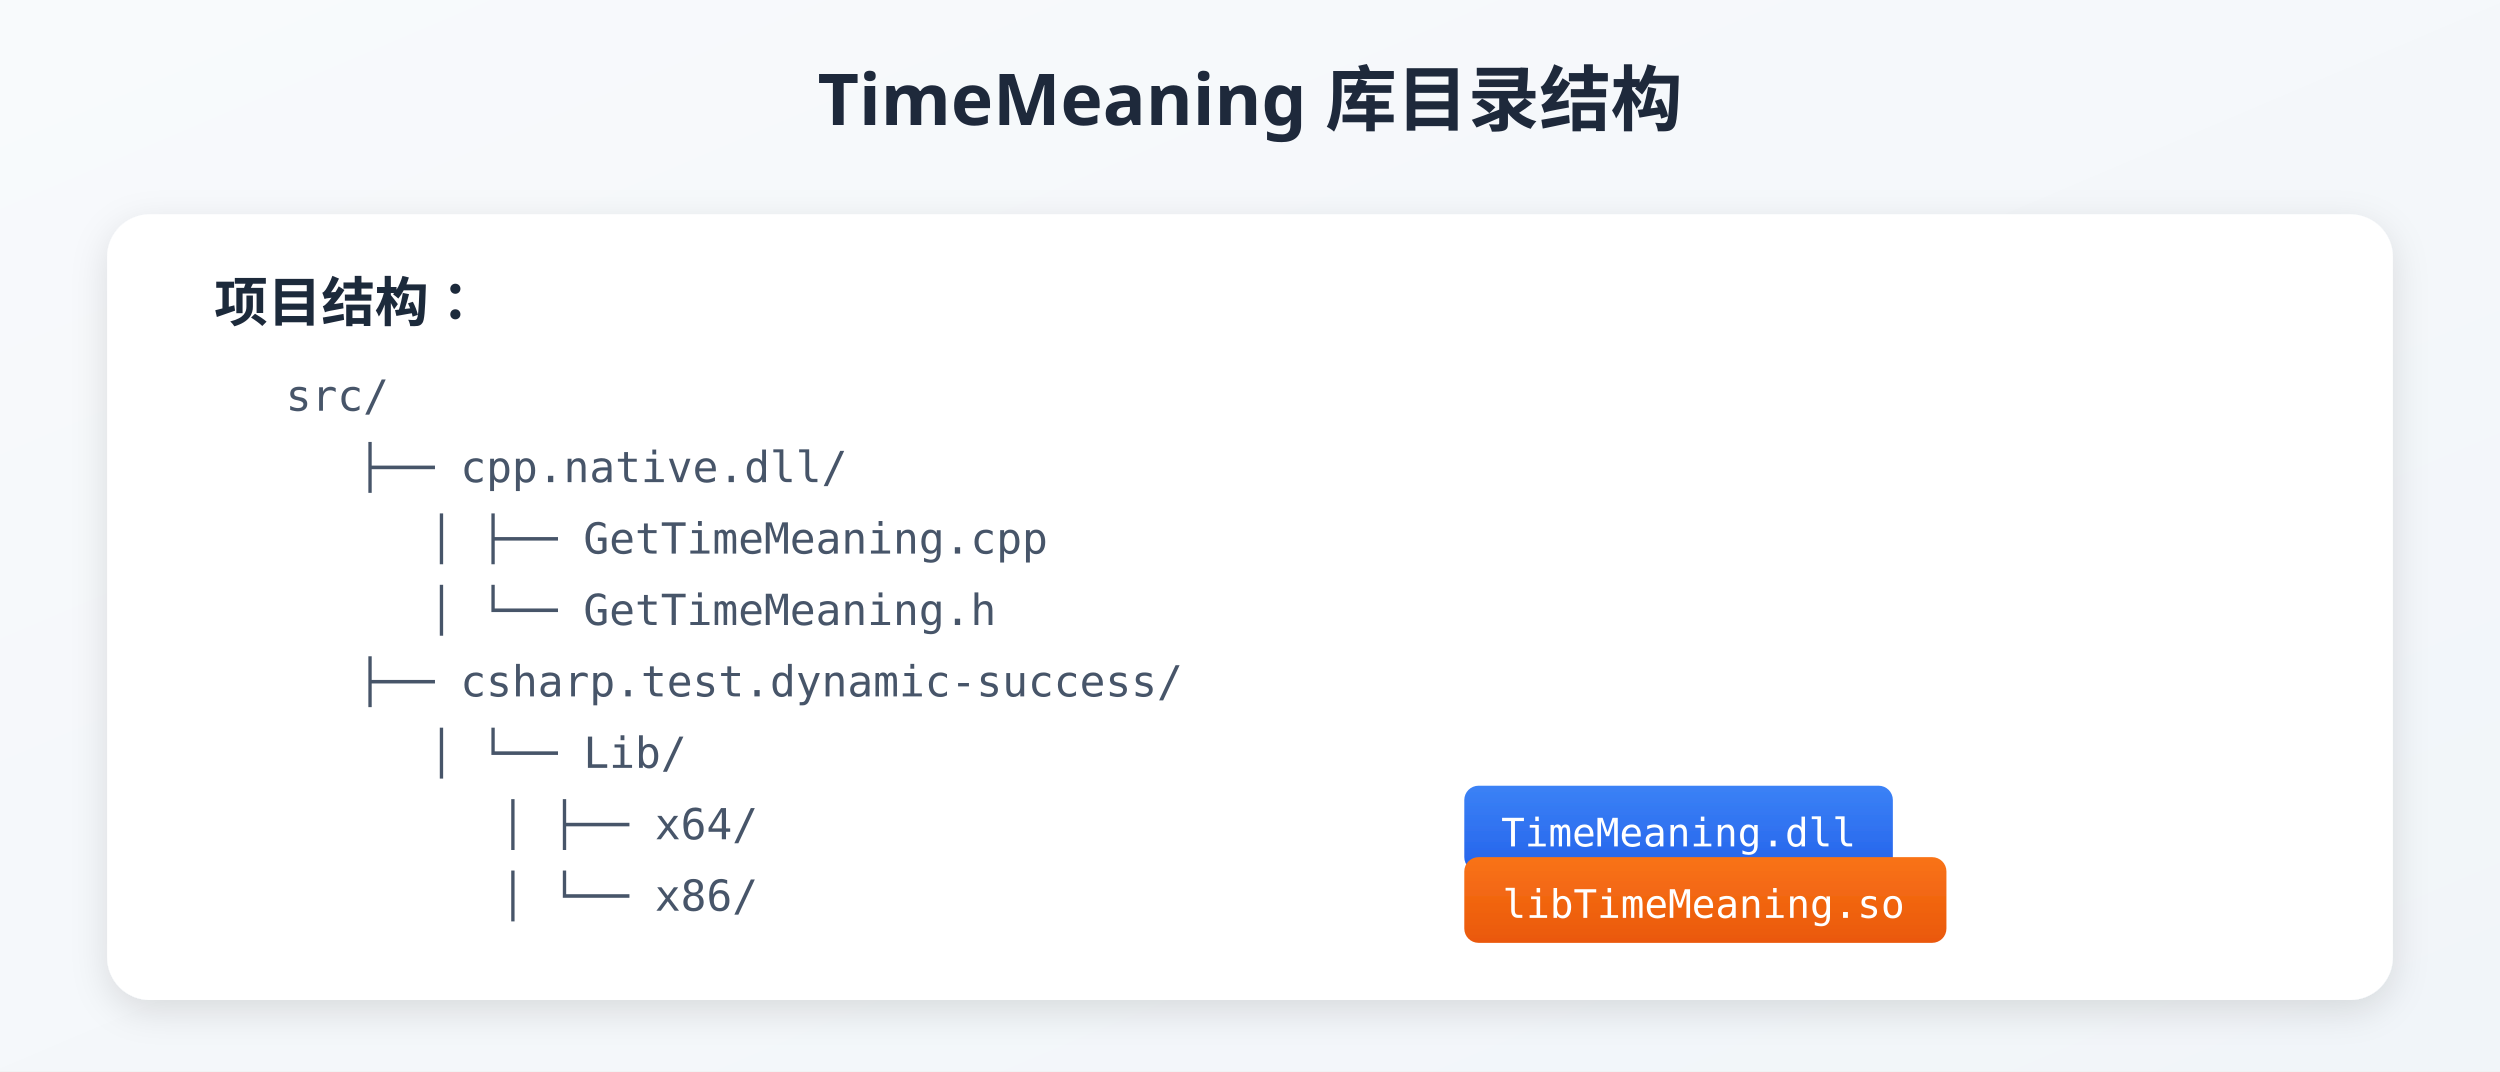
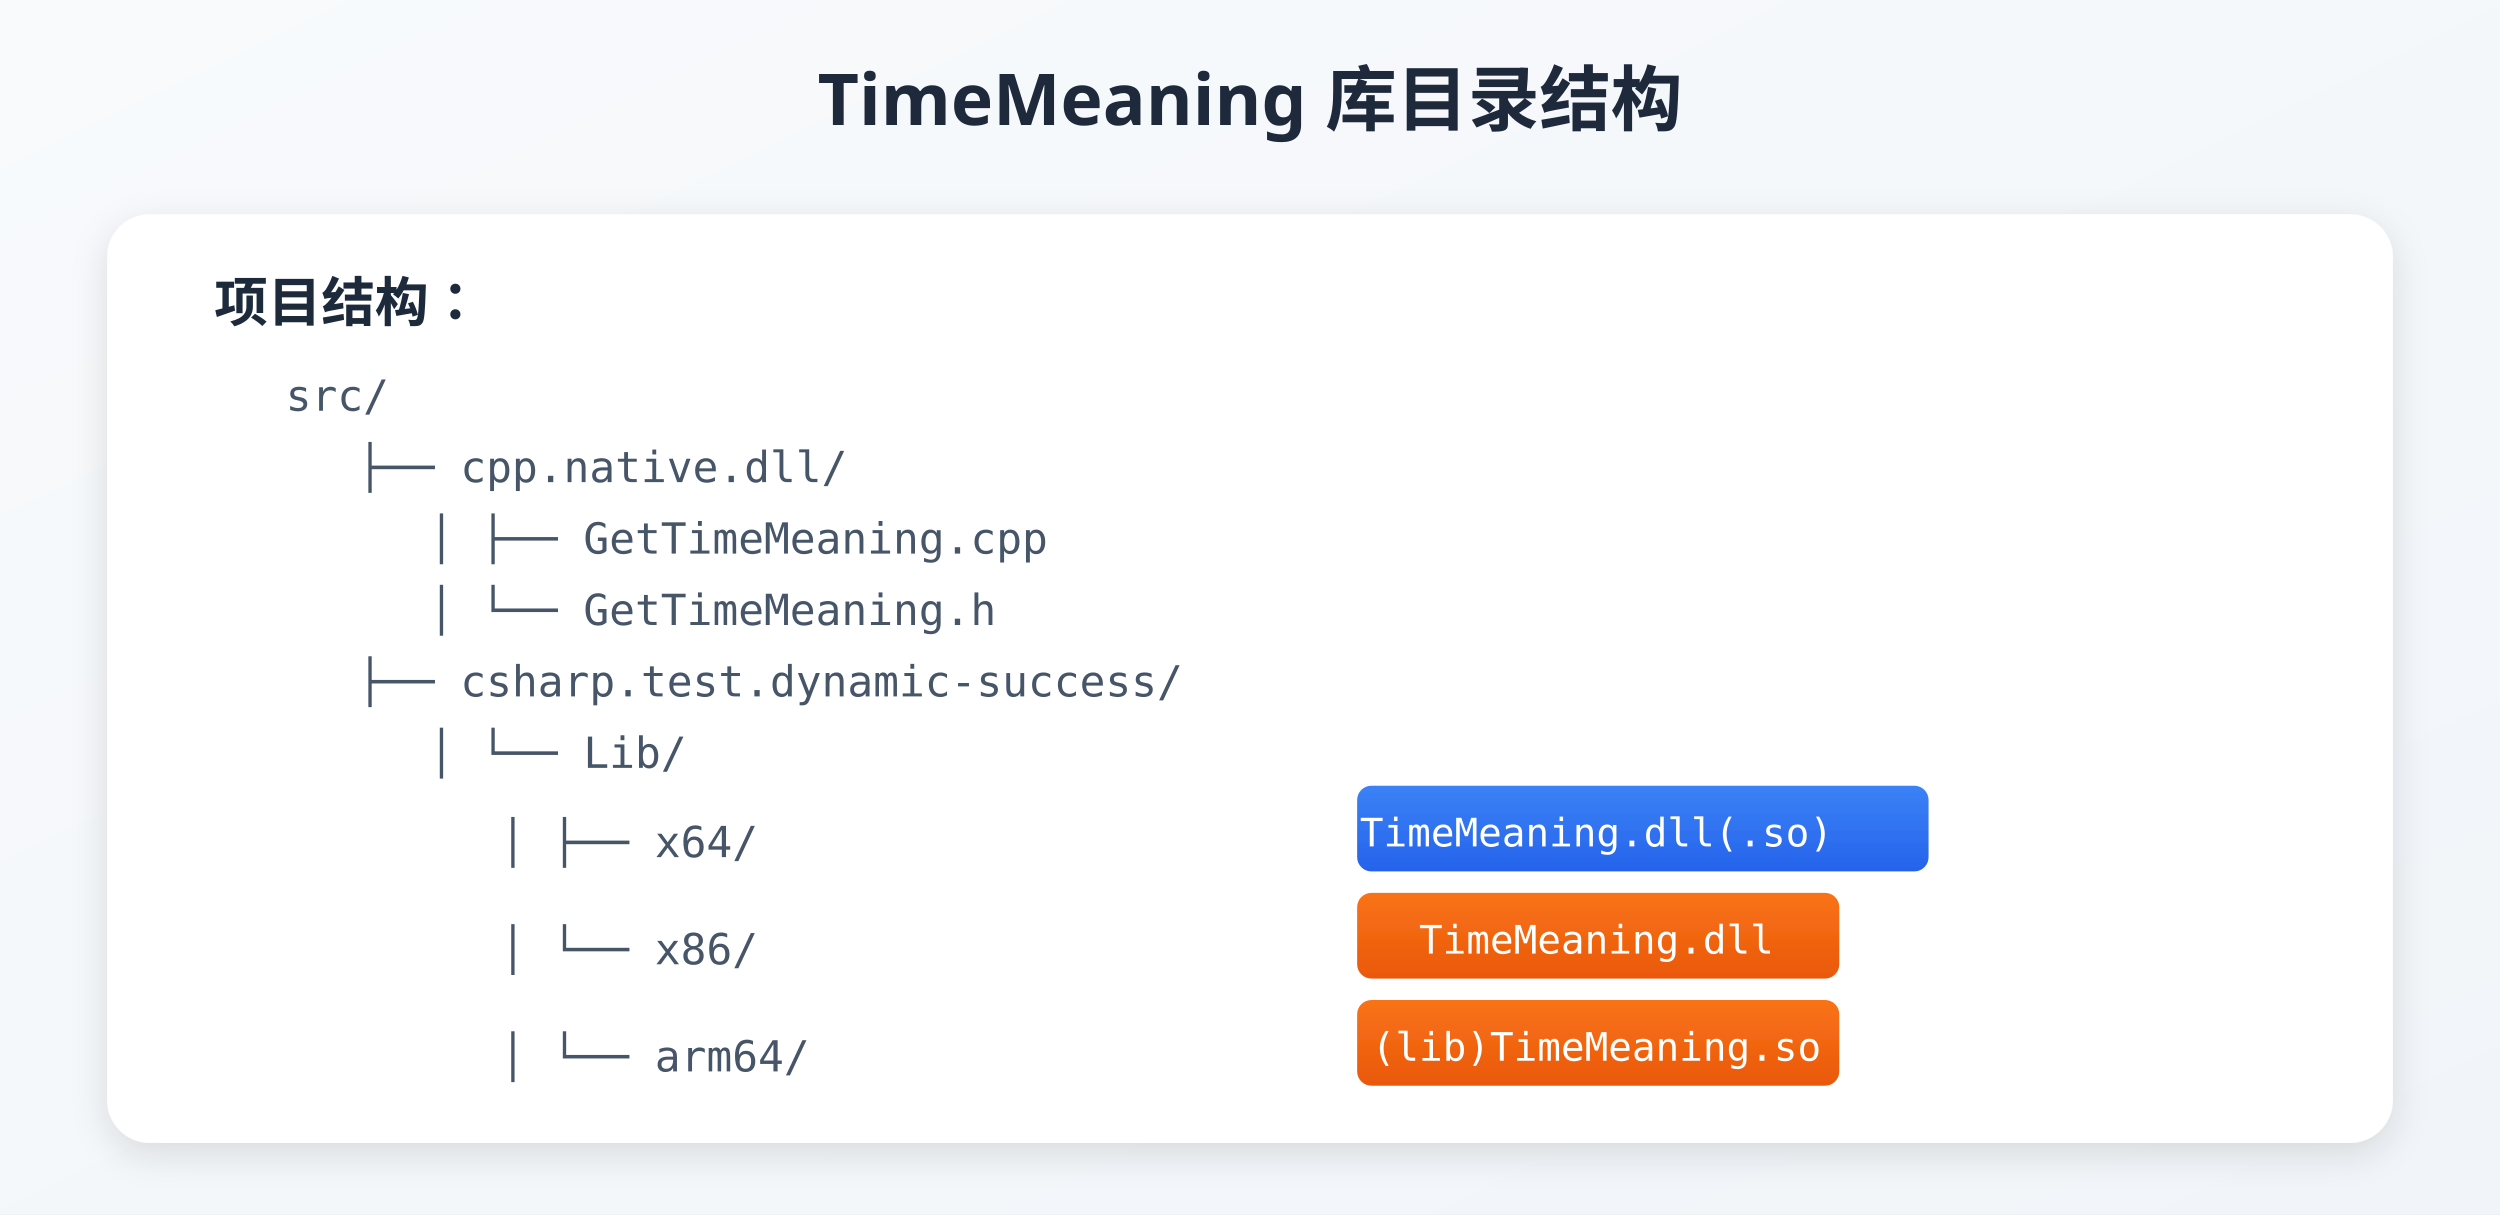
- <svg xmlns="http://www.w3.org/2000/svg" height="300" viewBox="0 0 700 300" width="700">
+ <svg xmlns="http://www.w3.org/2000/svg" height="340" viewBox="0 0 700 340" width="700">
  <defs>
    <linearGradient id="bgGrad" x1="0%" y1="0%" x2="100%" y2="100%">
      <stop offset="0%" stop-color="#f8fafc" />
      <stop offset="100%" stop-color="#f1f5f9" />
    </linearGradient>
    <linearGradient id="winGrad" x1="0%" y1="0%" x2="0%" y2="100%">
      <stop offset="0%" stop-color="#3b82f6" />
      <stop offset="100%" stop-color="#2563eb" />
    </linearGradient>
    <linearGradient id="linuxGrad" x1="0%" y1="0%" x2="0%" y2="100%">
      <stop offset="0%" stop-color="#f97316" />
      <stop offset="100%" stop-color="#ea580c" />
    </linearGradient>
    <filter id="cardShadow" x="-20%" y="-20%" width="140%" height="140%">
      <feDropShadow dx="0" dy="3" stdDeviation="5" flood-opacity="0.12" />
    </filter>
  </defs>
-   <rect fill="url(#bgGrad)" width="700" height="300" />
+   <rect fill="url(#bgGrad)" width="700" height="340" />
  <text fill="#1e293b" font-family="Microsoft YaHei, sans-serif" font-size="20" font-weight="bold" text-anchor="middle" x="350" y="35">TimeMeaning 库目录结构</text>
  <g transform="translate(30, 60)" filter="url(#cardShadow)">
-     <rect fill="#fff" rx="12" width="640" height="220" />
+     <rect fill="#fff" rx="12" width="640" height="260" />
    <text fill="#1e293b" font-family="Microsoft YaHei, sans-serif" font-size="15" font-weight="bold" x="30" y="30">项目结构：</text>
    <text fill="#475569" font-family="Consolas, monospace" font-size="12" x="50" y="55">src/</text>
    <text fill="#475569" font-family="Consolas, monospace" font-size="12" x="70" y="75">├── cpp.native.dll/</text>
    <text fill="#475569" font-family="Consolas, monospace" font-size="12" x="90" y="95">│   ├── GetTimeMeaning.cpp</text>
    <text fill="#475569" font-family="Consolas, monospace" font-size="12" x="90" y="115">│   └── GetTimeMeaning.h</text>
    <text fill="#475569" font-family="Consolas, monospace" font-size="12" x="70" y="135">├── csharp.test.dynamic-success/</text>
    <text fill="#475569" font-family="Consolas, monospace" font-size="12" x="90" y="155">│   └── Lib/</text>
-     <text fill="#475569" font-family="Consolas, monospace" font-size="12" x="110" y="175">│       ├── x64/</text>
-     <g transform="translate(380, 160)">
-       <rect fill="url(#winGrad)" rx="4" width="120" height="24" />
-       <text fill="white" font-family="Consolas, monospace" font-size="11" text-anchor="middle" x="60" y="17">TimeMeaning.dll</text>
+     <text fill="#475569" font-family="Consolas, monospace" font-size="12" x="110" y="180">│       ├── x64/</text>
+     <g transform="translate(350, 160)">
+       <rect fill="url(#winGrad)" rx="4" width="160" height="24" />
+       <text fill="white" font-family="Consolas, monospace" font-size="11" text-anchor="middle" x="67" y="17">TimeMeaning.dll(.so)</text>
    </g>
-     <text fill="#475569" font-family="Consolas, monospace" font-size="12" x="110" y="195">│       └── x86/</text>
-     <g transform="translate(380, 180)">
+     <text fill="#475569" font-family="Consolas, monospace" font-size="12" x="110" y="210">│       └── x86/</text>
+     <g transform="translate(350, 190)">
      <rect fill="url(#linuxGrad)" rx="4" width="135" height="24" />
-       <text fill="white" font-family="Consolas, monospace" font-size="11" text-anchor="middle" x="67" y="17">libTimeMeaning.so</text>
+       <text fill="white" font-family="Consolas, monospace" font-size="11" text-anchor="middle" x="67" y="17">TimeMeaning.dll</text>
+     </g>
+     <text fill="#475569" font-family="Consolas, monospace" font-size="12" x="110" y="240">│       └── arm64/</text>
+     <g transform="translate(350, 220)">
+       <rect fill="url(#linuxGrad)" rx="4" width="135" height="24" />
+       <text fill="white" font-family="Consolas, monospace" font-size="11" text-anchor="middle" x="67" y="17">(lib)TimeMeaning.so</text>
    </g>
  </g>
</svg>
